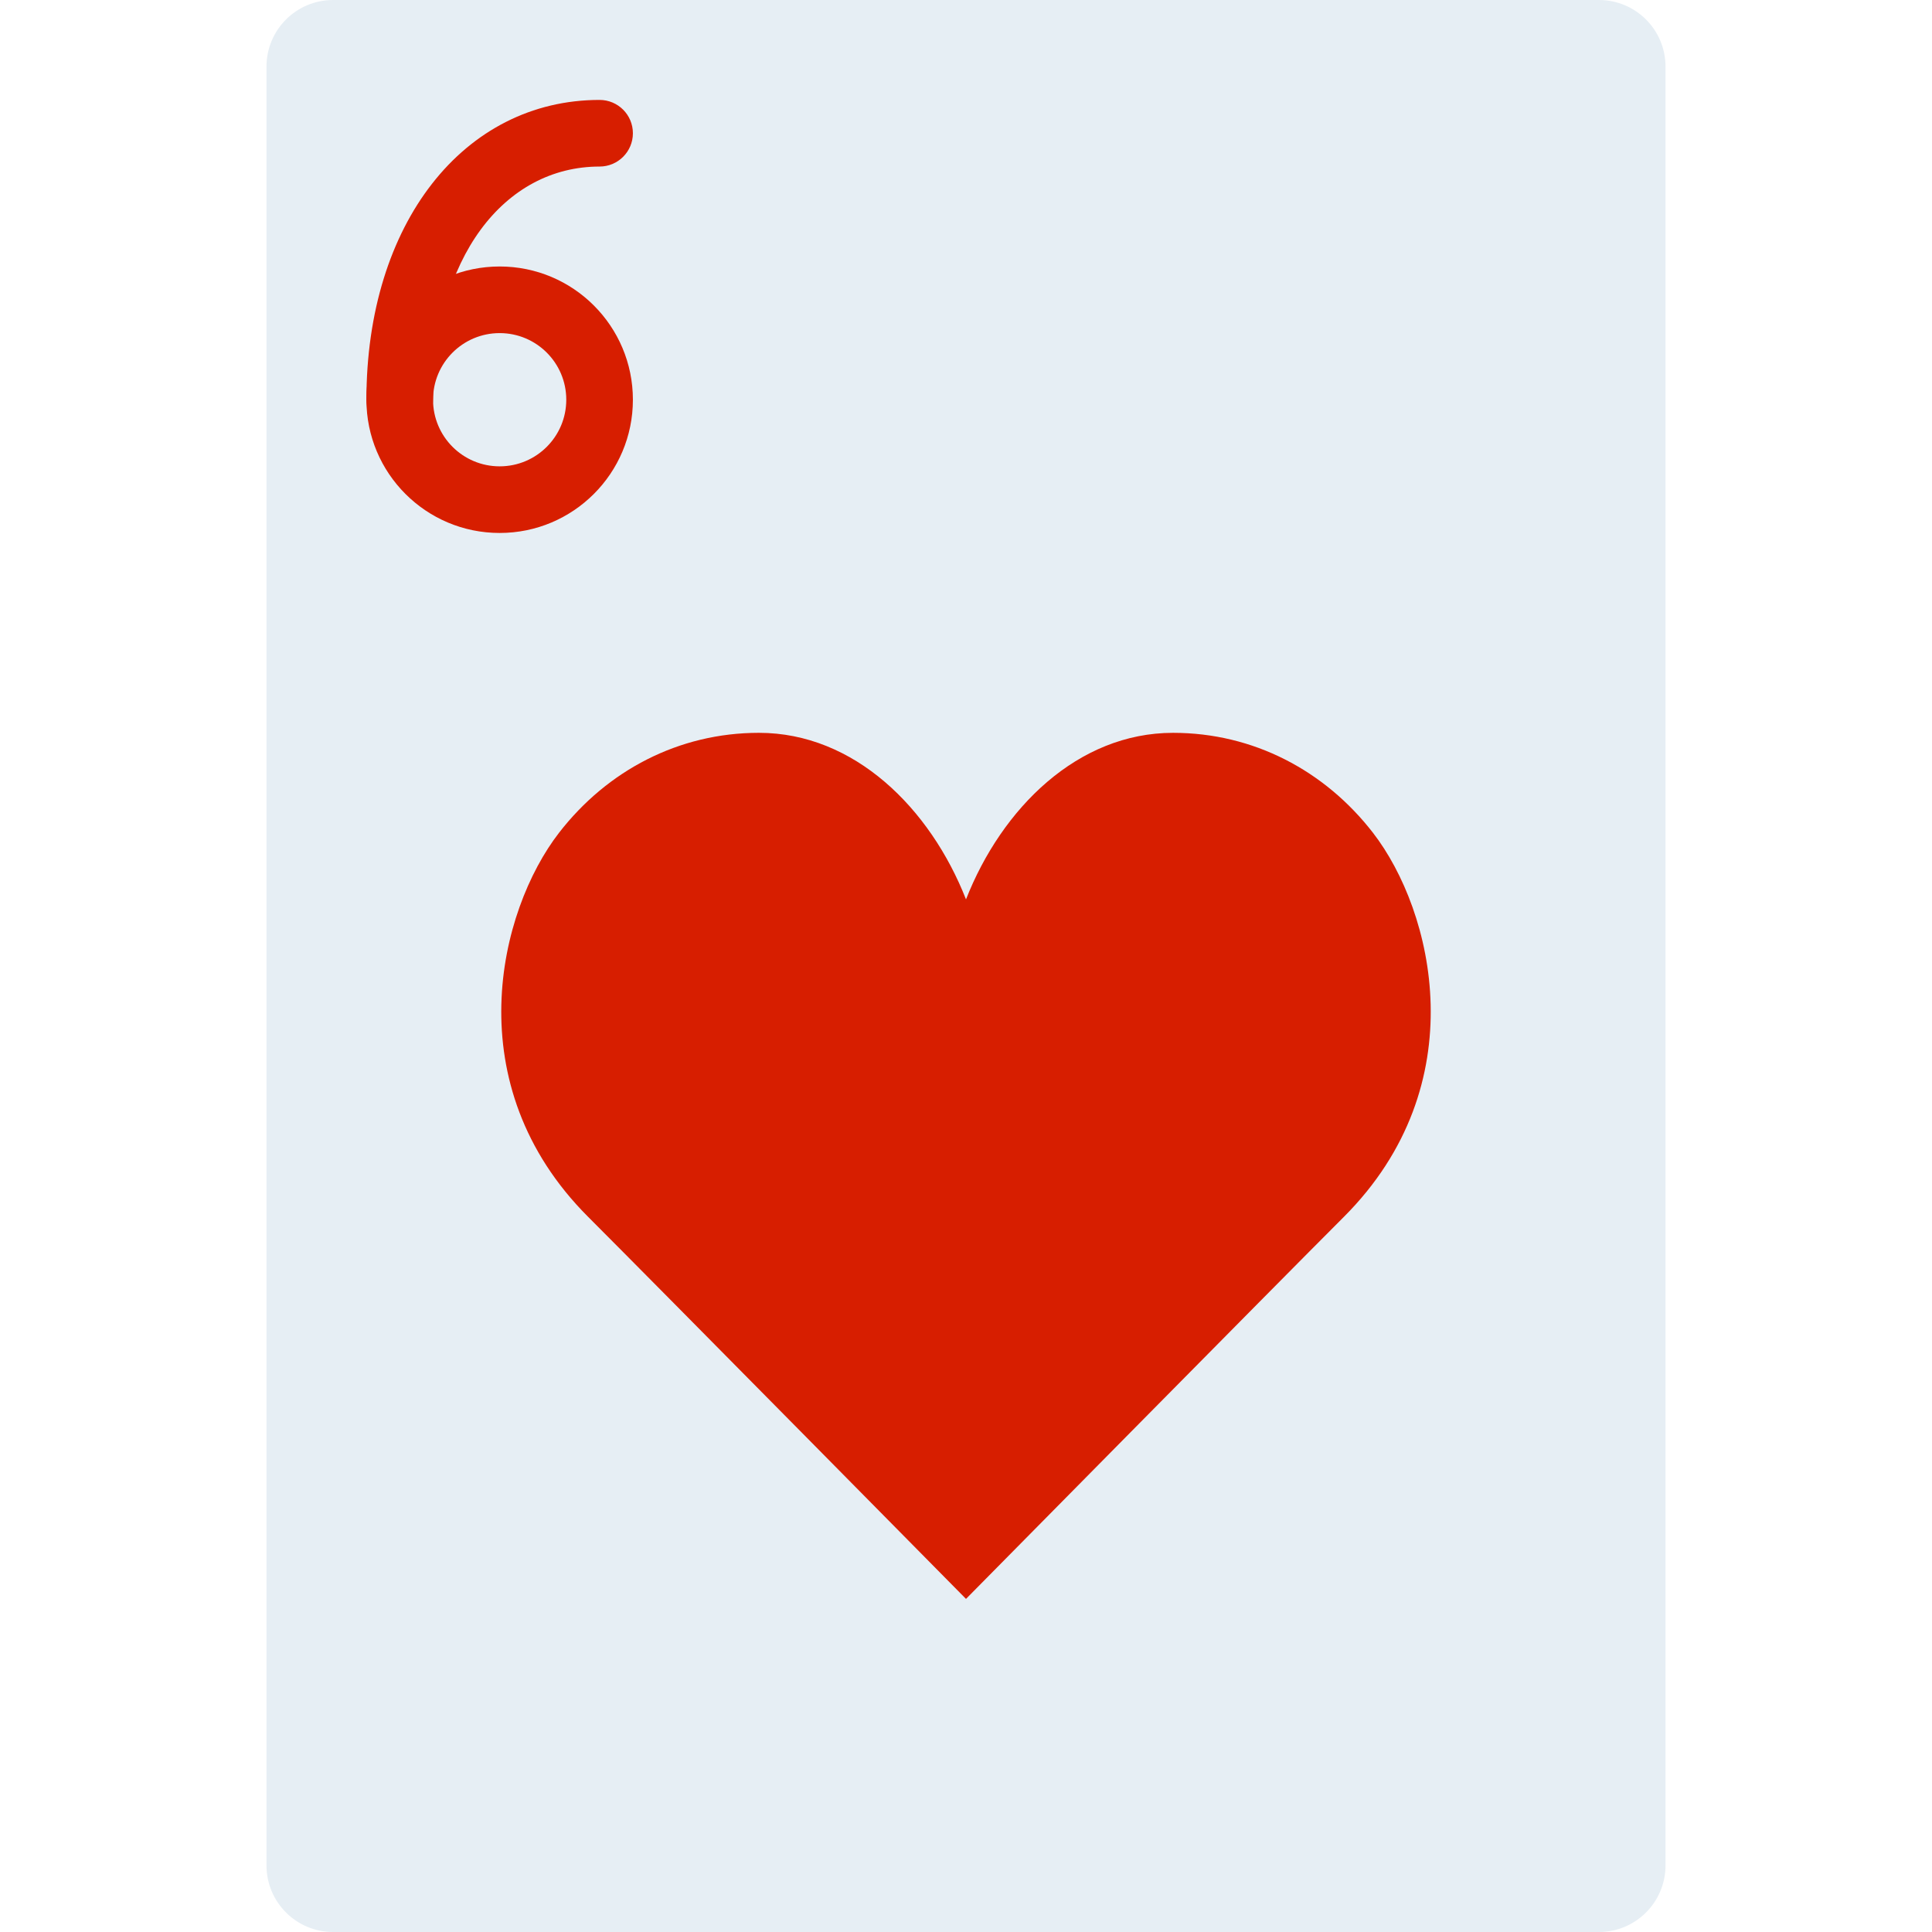
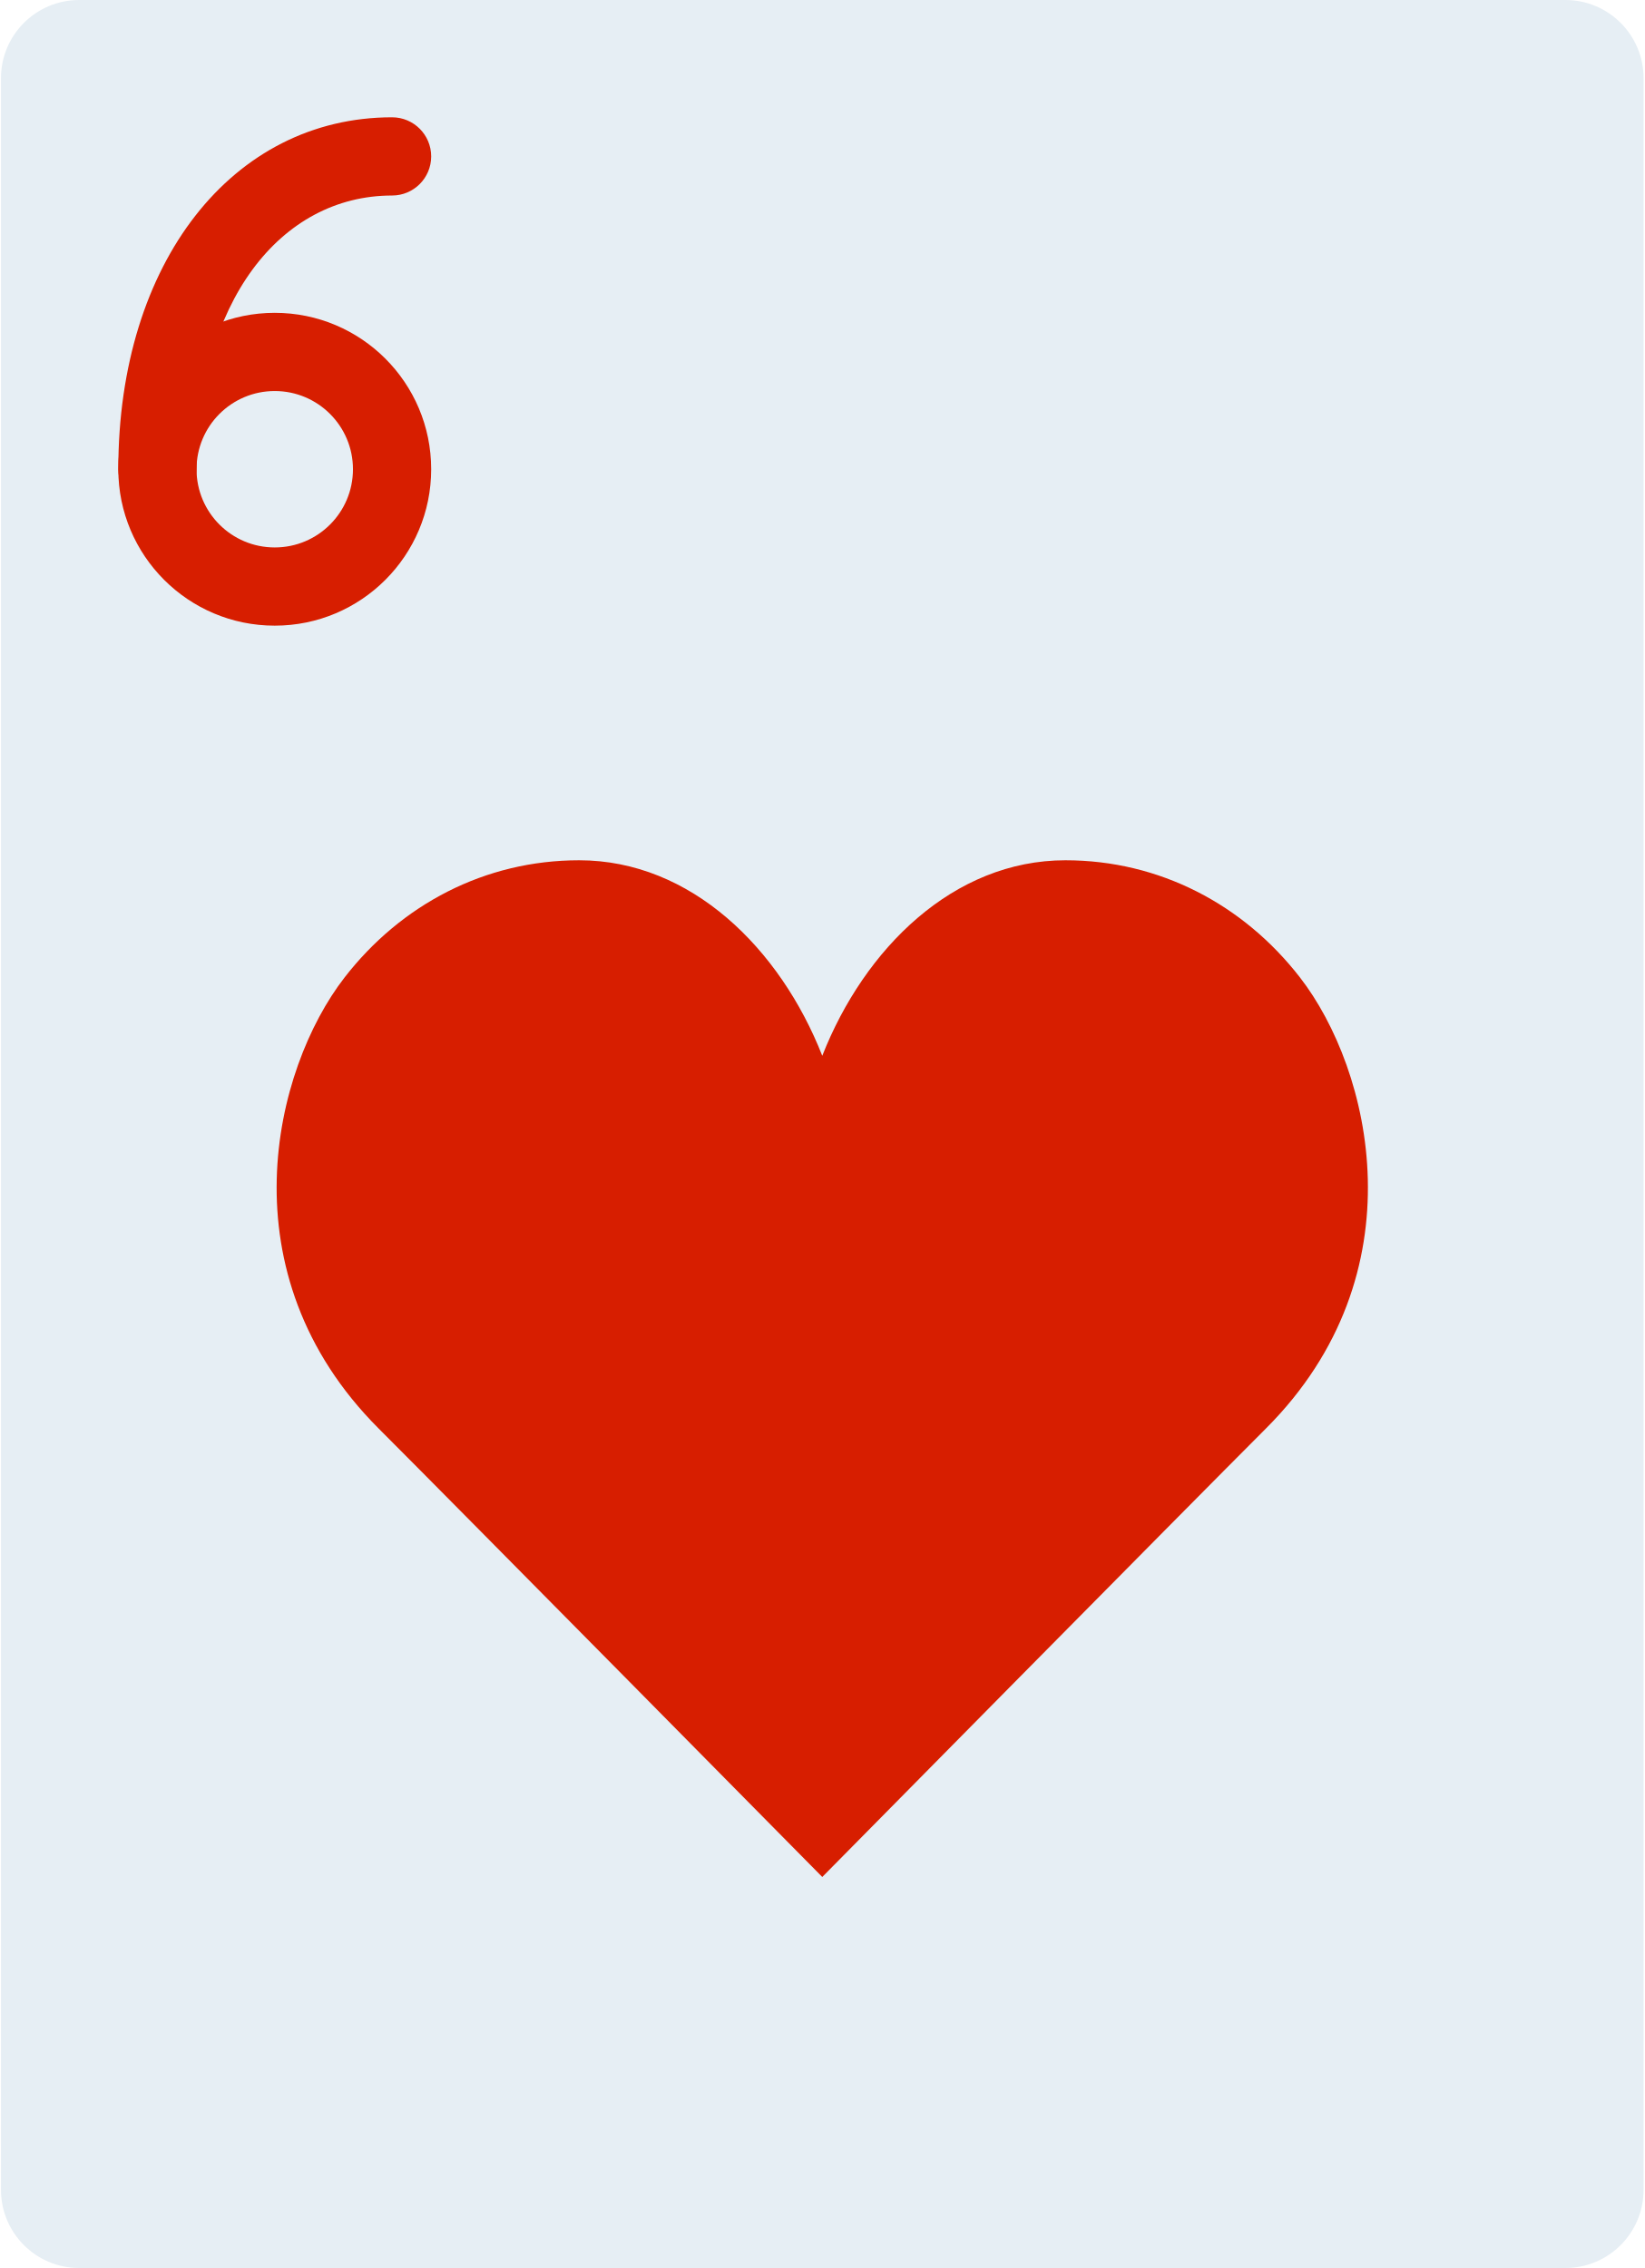
- <svg xmlns="http://www.w3.org/2000/svg" height="800px" width="800px" version="1.1" id="Layer_1" viewBox="0 0 512 512" xml:space="preserve">
-   <g>
-     <path style="fill:#E6EEF4;" d="M423.724,0H88.276c-9.754,0-17.655,7.901-17.655,17.655v476.69c0,9.754,7.901,17.655,17.655,17.655   h335.448c9.754,0,17.655-7.901,17.655-17.655V17.655C441.379,7.901,433.479,0,423.724,0" />
-     <g>
-       <path style="fill:#D71E00;" d="M256,238.345c9.507-24.214,29.625-44.138,54.881-44.138c21.257,0,40.201,9.993,52.966,26.483    c16.013,20.692,27.33,66.754-7.715,101.8C338.353,340.268,256,423.724,256,423.724s-82.353-83.456-100.131-101.235    c-35.046-35.046-23.729-81.108-7.715-101.8c12.765-16.49,31.709-26.483,52.966-26.483    C226.375,194.207,246.493,214.131,256,238.345" />
-       <path style="fill:#D71E00;" d="M132.414,141.241c19.503,0,35.31-15.808,35.31-35.31s-15.808-35.31-35.31-35.31    s-35.31,15.808-35.31,35.31S112.911,141.241,132.414,141.241z M132.414,88.276c9.752,0,17.655,7.903,17.655,17.655    s-7.903,17.655-17.655,17.655s-17.655-7.903-17.655-17.655S122.662,88.276,132.414,88.276z" />
-       <path style="fill:#D71E00;" d="M158.897,44.138c4.875,0,8.828-3.952,8.828-8.828s-3.952-8.828-8.828-8.828    c-36.002,0-61.793,32.744-61.793,79.448c0,4.875,3.952,8.828,8.828,8.828c4.875,0,8.828-3.952,8.828-8.828    C114.759,68.178,133.694,44.138,158.897,44.138z" />
-     </g>
-   </g>
+ <svg xmlns="http://www.w3.org/2000/svg" width="580" height="800" viewBox="0 0 580 800" fill="none">
+   <path d="M552.069 0H27.931C12.691 0 0.345 12.345 0.345 27.586V772.414C0.345 787.655 12.691 800 27.931 800H552.069C567.309 800 579.655 787.655 579.655 772.414V27.586C579.655 12.345 567.311 0 552.069 0Z" fill="#E6EEF4" />
+   <path d="M290 372.414C304.855 334.58 336.289 303.448 375.752 303.448C408.966 303.448 438.566 319.063 458.511 344.828C483.532 377.159 501.214 449.131 446.457 503.891C418.677 531.669 290 662.069 290 662.069C290 662.069 161.324 531.669 133.546 503.889C78.786 449.13 96.469 377.158 121.491 344.827C141.436 319.061 171.036 303.447 204.25 303.447C243.711 303.448 275.146 334.58 290 372.414Z" fill="#D71E00" />
+   <path d="M96.897 220.689C127.37 220.689 152.069 195.989 152.069 165.517C152.069 135.045 127.369 110.345 96.897 110.345C66.425 110.345 41.725 135.045 41.725 165.517C41.725 195.989 66.424 220.689 96.897 220.689ZM96.897 137.931C112.134 137.931 124.483 150.28 124.483 165.517C124.483 180.755 112.134 193.103 96.897 193.103C81.659 193.103 69.311 180.755 69.311 165.517C69.311 150.28 81.659 137.931 96.897 137.931Z" fill="#D71E00" />
+   <path d="M138.277 68.966C145.894 68.966 152.07 62.791 152.07 55.172C152.07 47.553 145.895 41.378 138.277 41.378C82.023 41.378 41.725 92.541 41.725 165.516C41.725 173.133 47.9 179.309 55.519 179.309C63.136 179.309 69.313 173.134 69.313 165.516C69.311 106.528 98.897 68.966 138.277 68.966Z" fill="#D71E00" />
</svg>
